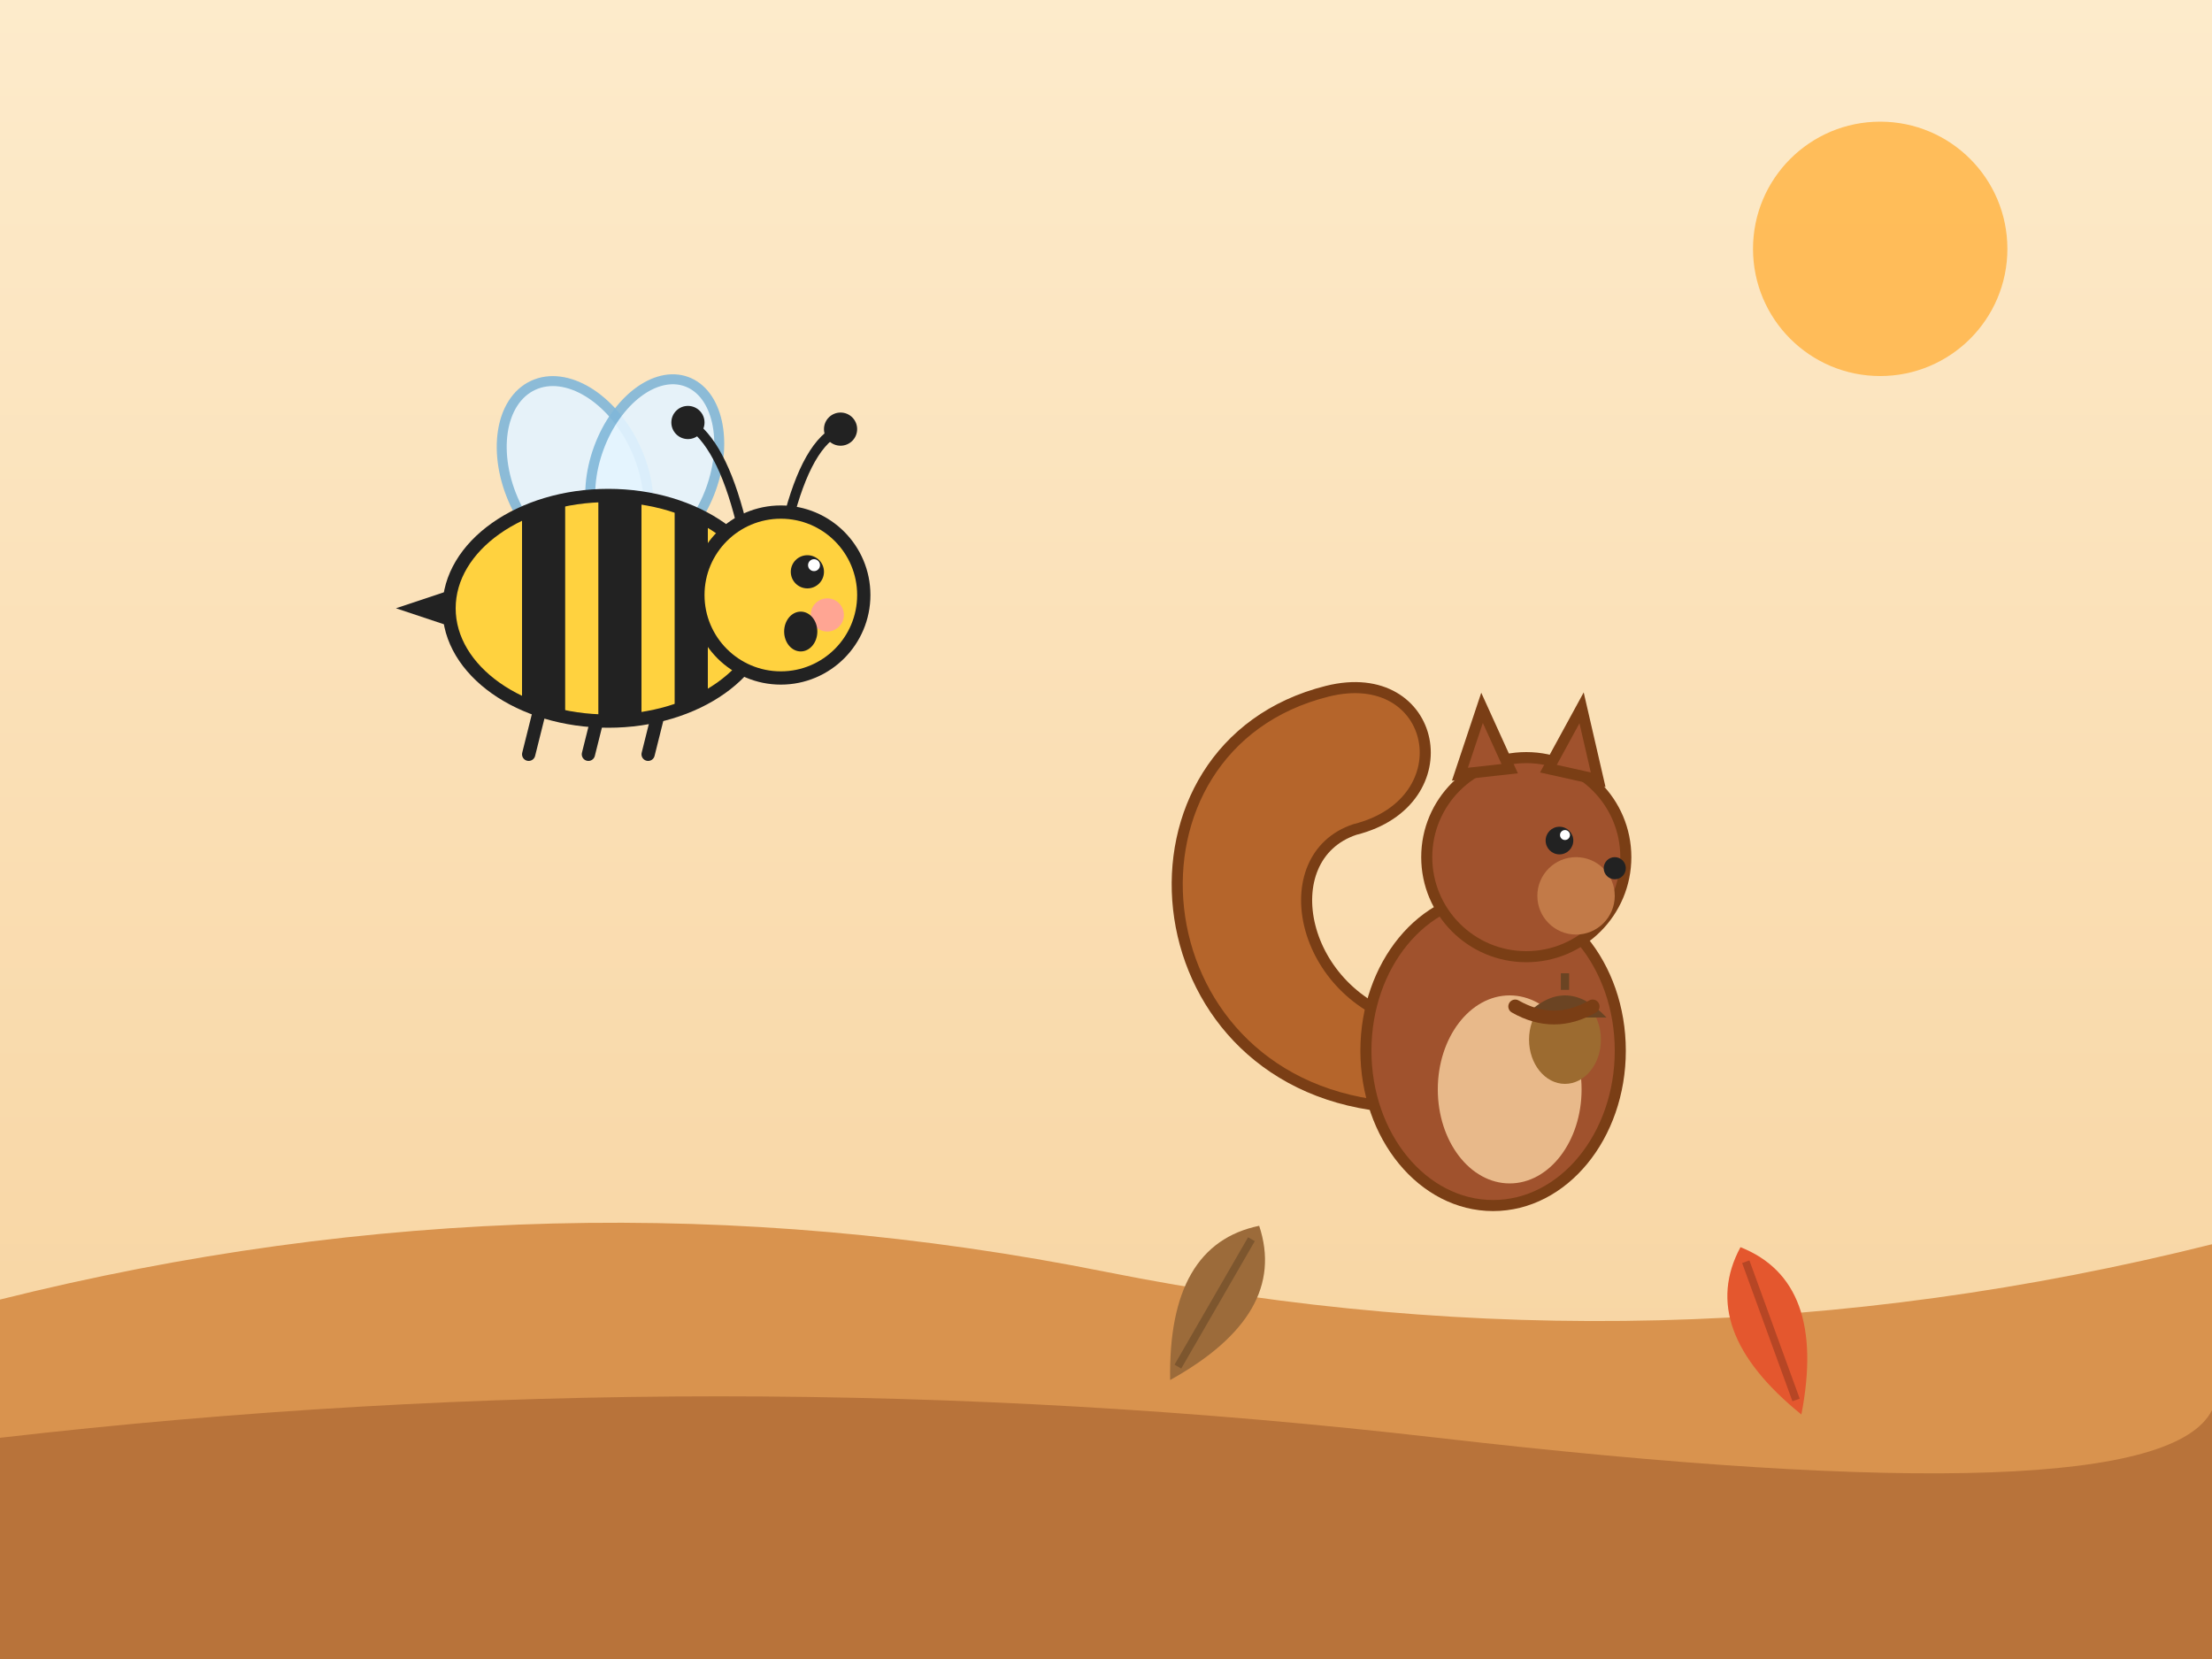
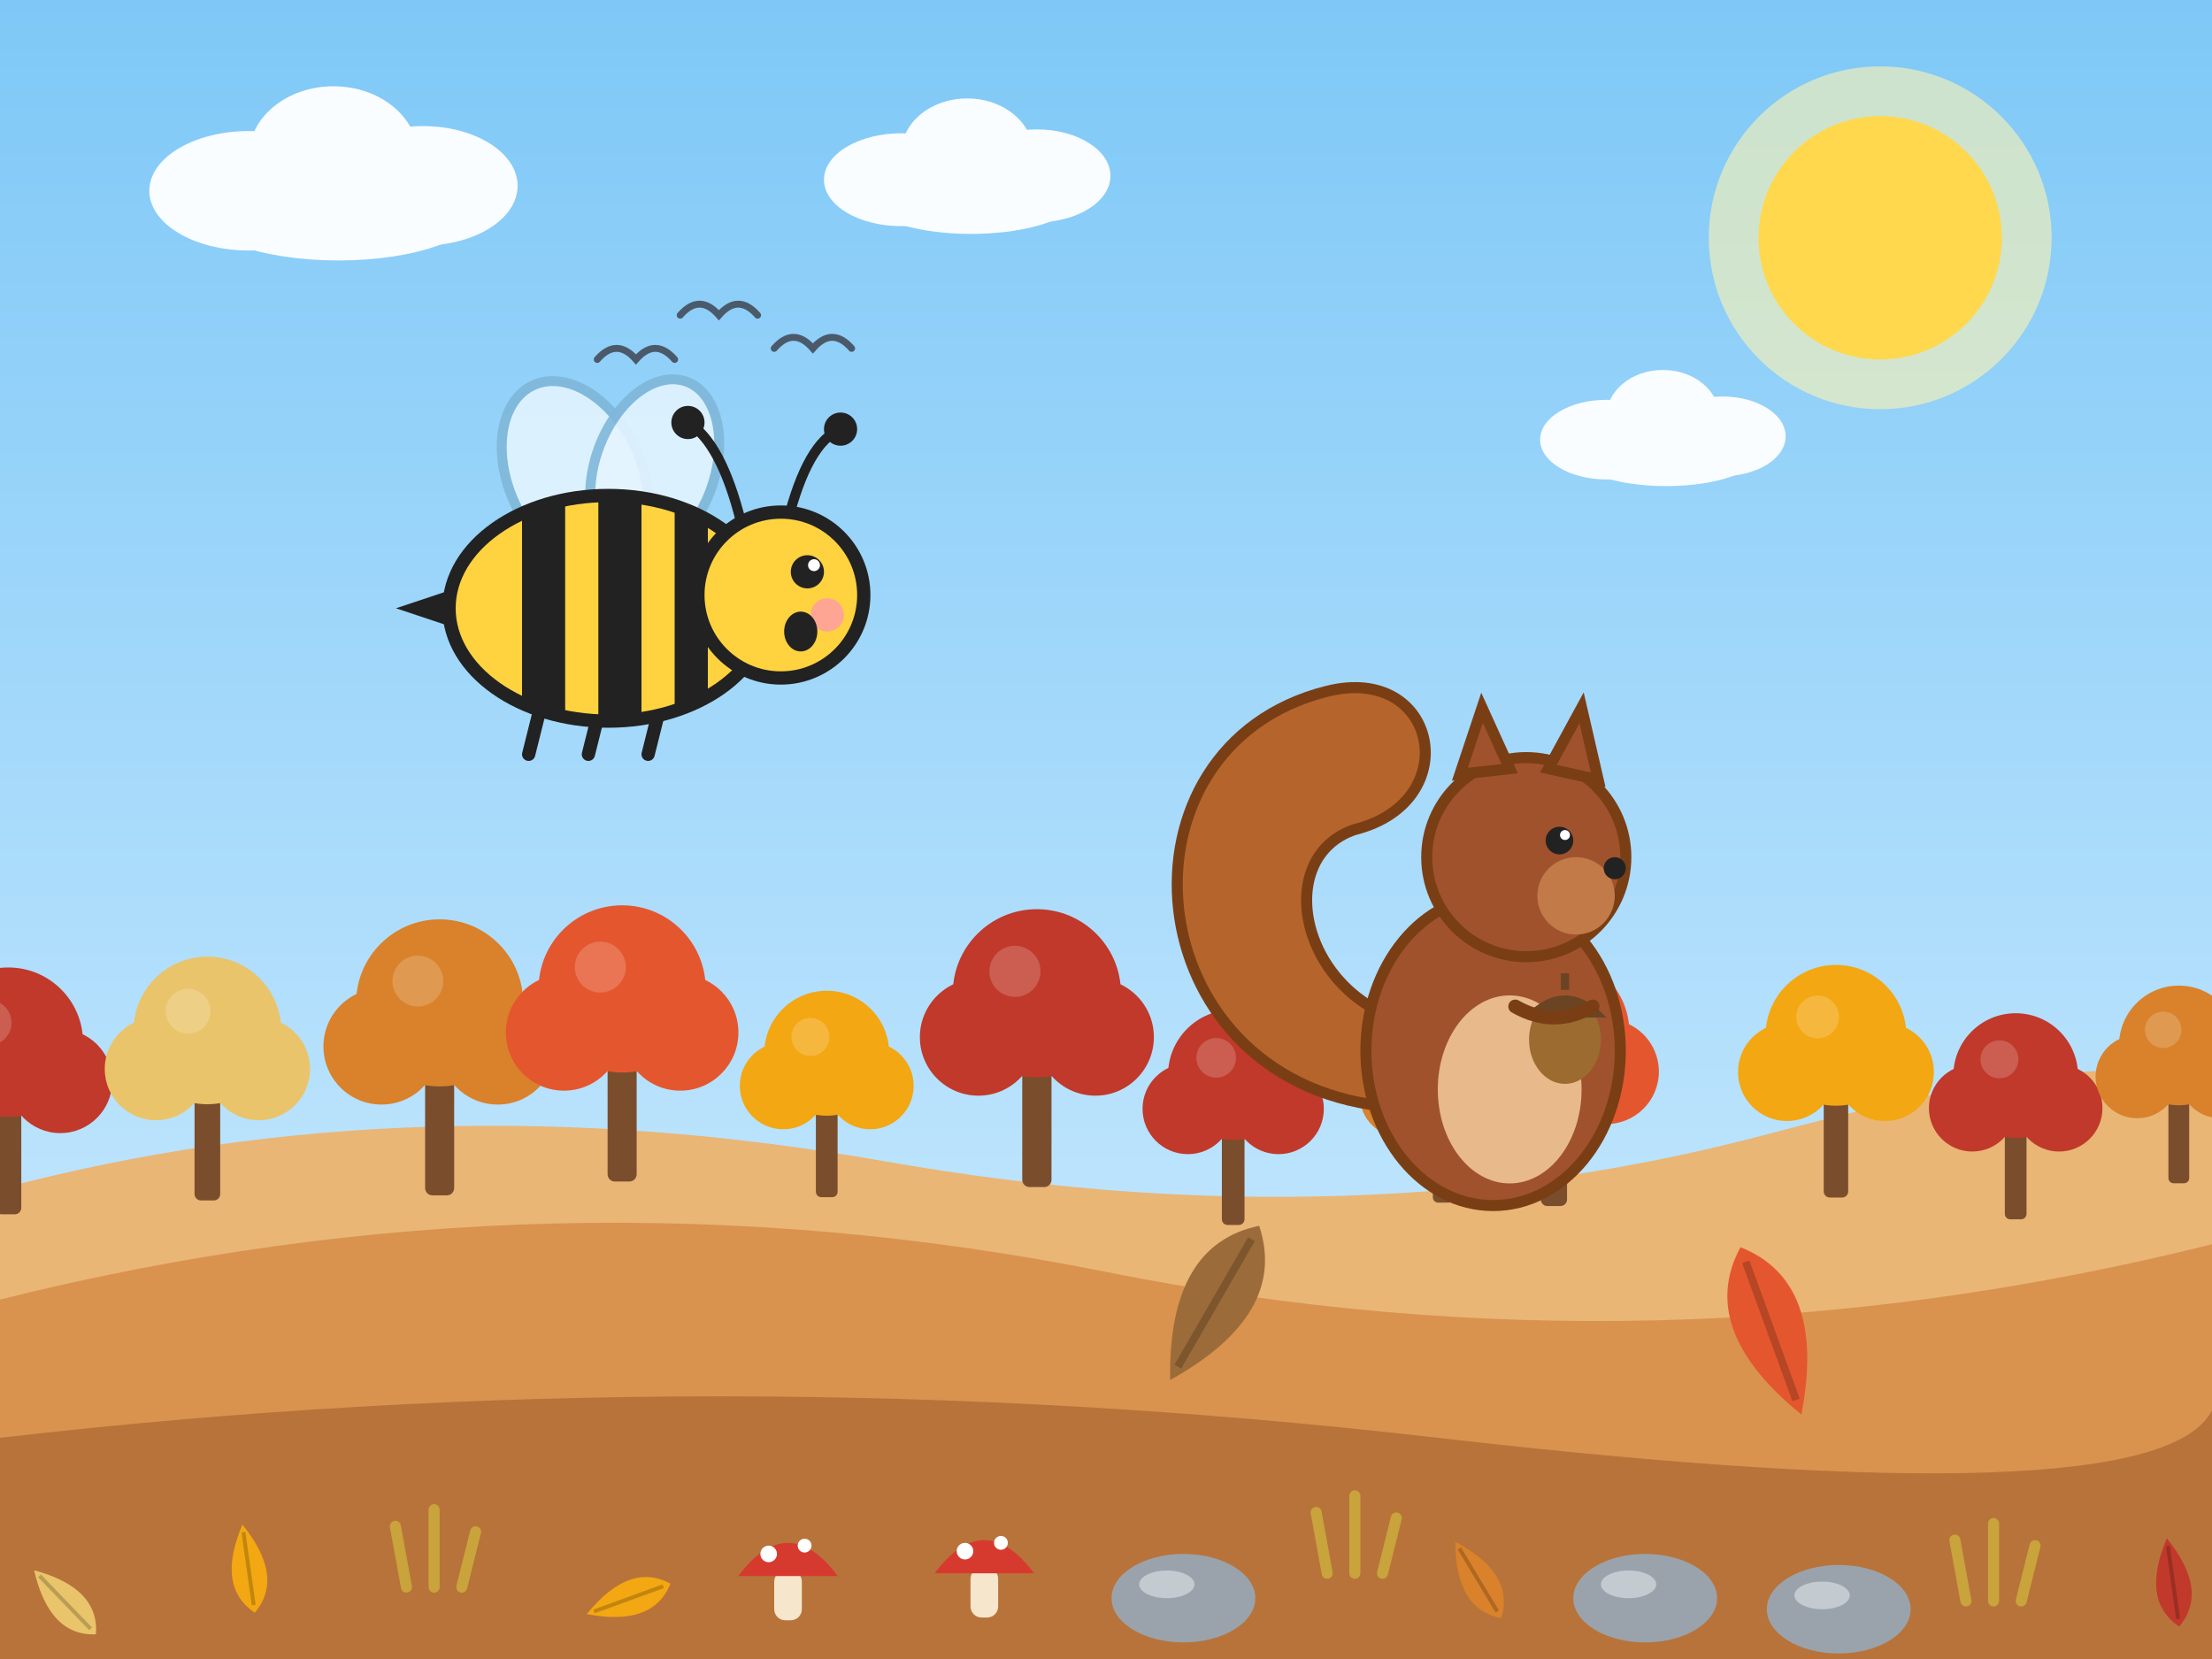
<svg xmlns="http://www.w3.org/2000/svg" viewBox="0 0 800 600">
  <defs>
    <linearGradient id="sky" x1="0" y1="0" x2="0" y2="1">
-       <stop offset="0" stop-color="#FDEBCB" />
-       <stop offset="1" stop-color="#F7D19B" />
+       <stop offset="0" stop-color="#7EC8F7" />
+       <stop offset="1" stop-color="#D4EEFF" />
    </linearGradient>
  </defs>
  <rect width="800" height="600" fill="url(#sky)" />
-   <circle cx="680" cy="90" r="46" fill="#FFB547" opacity=".85" />
+   <circle cx="680" cy="86" r="62" fill="#FFF3B0" opacity=".6" />
+   <circle cx="680" cy="86" r="44" fill="#FFD84D" />
+   <g transform="translate(90 69) scale(0.9)" fill="#fff" opacity=".95">
+     <ellipse cx="0" cy="0" rx="40" ry="24" />
+     <ellipse cx="34" cy="-14" rx="34" ry="28" />
+     <ellipse cx="70" cy="-2" rx="38" ry="24" />
+     <ellipse cx="36" cy="8" rx="56" ry="20" />
+   </g>
+   <g transform="translate(326 65) scale(0.7)" fill="#fff" opacity=".95">
+     <ellipse cx="0" cy="0" rx="40" ry="24" />
+     <ellipse cx="34" cy="-14" rx="34" ry="28" />
+     <ellipse cx="70" cy="-2" rx="38" ry="24" />
+     <ellipse cx="36" cy="8" rx="56" ry="20" />
+   </g>
+   <g transform="translate(581 159) scale(0.6)" fill="#fff" opacity=".95">
+     <ellipse cx="0" cy="0" rx="40" ry="24" />
+     <ellipse cx="34" cy="-14" rx="34" ry="28" />
+     <ellipse cx="70" cy="-2" rx="38" ry="24" />
+     <ellipse cx="36" cy="8" rx="56" ry="20" />
+   </g>
+   <path d="M246 114 q7 -8 14 0 q7 -8 14 0" fill="none" stroke="#4A5A6A" stroke-width="2.5" stroke-linecap="round" />
+   <path d="M280 126 q7 -8 14 0 q7 -8 14 0" fill="none" stroke="#4A5A6A" stroke-width="2.5" stroke-linecap="round" />
+   <path d="M216 130 q7 -8 14 0 q7 -8 14 0" fill="none" stroke="#4A5A6A" stroke-width="2.5" stroke-linecap="round" />
+   <path d="M0 430 Q150 390 320 420 T640 410 T800 400 V600 H0Z" fill="#E9B676" />
+   <g transform="translate(3 438) scale(0.5873505)">
+     <rect x="-8" y="-72" width="16" height="74" rx="4" fill="#7A4E2D" />
+     <circle cx="0" cy="-104" r="46" fill="#C0392B" />
+     <circle cx="-32" cy="-80" r="32" fill="#C0392B" />
+     <circle cx="32" cy="-80" r="32" fill="#C0392B" />
+     <circle cx="-12" cy="-116" r="14" fill="#fff" opacity=".18" />
+   </g>
+   <g transform="translate(75 433) scale(0.5800848)">
+     <rect x="-8" y="-72" width="16" height="74" rx="4" fill="#7A4E2D" />
+     <circle cx="0" cy="-104" r="46" fill="#E9C46A" />
+     <circle cx="-32" cy="-80" r="32" fill="#E9C46A" />
+     <circle cx="32" cy="-80" r="32" fill="#E9C46A" />
+     <circle cx="-12" cy="-116" r="14" fill="#fff" opacity=".18" />
+   </g>
+   <g transform="translate(159 431) scale(0.6567179)">
+     <rect x="-8" y="-72" width="16" height="74" rx="4" fill="#7A4E2D" />
+     <circle cx="0" cy="-104" r="46" fill="#D9822B" />
+     <circle cx="-32" cy="-80" r="32" fill="#D9822B" />
+     <circle cx="32" cy="-80" r="32" fill="#D9822B" />
+     <circle cx="-12" cy="-116" r="14" fill="#fff" opacity=".18" />
+   </g>
+   <g transform="translate(225 426) scale(0.65723)">
+     <rect x="-8" y="-72" width="16" height="74" rx="4" fill="#7A4E2D" />
+     <circle cx="0" cy="-104" r="46" fill="#E4572E" />
+     <circle cx="-32" cy="-80" r="32" fill="#E4572E" />
+     <circle cx="32" cy="-80" r="32" fill="#E4572E" />
+     <circle cx="-12" cy="-116" r="14" fill="#fff" opacity=".18" />
+   </g>
+   <g transform="translate(299 432) scale(0.4912046)">
+     <rect x="-8" y="-72" width="16" height="74" rx="4" fill="#7A4E2D" />
+     <circle cx="0" cy="-104" r="46" fill="#F3A712" />
+     <circle cx="-32" cy="-80" r="32" fill="#F3A712" />
+     <circle cx="32" cy="-80" r="32" fill="#F3A712" />
+     <circle cx="-12" cy="-116" r="14" fill="#fff" opacity=".18" />
+   </g>
+   <g transform="translate(375 428) scale(0.6611973)">
+     <rect x="-8" y="-72" width="16" height="74" rx="4" fill="#7A4E2D" />
+     <circle cx="0" cy="-104" r="46" fill="#C0392B" />
+     <circle cx="-32" cy="-80" r="32" fill="#C0392B" />
+     <circle cx="32" cy="-80" r="32" fill="#C0392B" />
+     <circle cx="-12" cy="-116" r="14" fill="#fff" opacity=".18" />
+   </g>
+   <g transform="translate(446 442) scale(0.5122184)">
+     <rect x="-8" y="-72" width="16" height="74" rx="4" fill="#7A4E2D" />
+     <circle cx="0" cy="-104" r="46" fill="#C0392B" />
+     <circle cx="-32" cy="-80" r="32" fill="#C0392B" />
+     <circle cx="32" cy="-80" r="32" fill="#C0392B" />
+     <circle cx="-12" cy="-116" r="14" fill="#fff" opacity=".18" />
+   </g>
+   <g transform="translate(522 434) scale(0.4723366)">
+     <rect x="-8" y="-72" width="16" height="74" rx="4" fill="#7A4E2D" />
+     <circle cx="0" cy="-104" r="46" fill="#D9822B" />
+     <circle cx="-32" cy="-80" r="32" fill="#D9822B" />
+     <circle cx="32" cy="-80" r="32" fill="#D9822B" />
+     <circle cx="-12" cy="-116" r="14" fill="#fff" opacity=".18" />
+   </g>
+   <g transform="translate(562 435) scale(0.5930917)">
+     <rect x="-8" y="-72" width="16" height="74" rx="4" fill="#7A4E2D" />
+     <circle cx="0" cy="-104" r="46" fill="#E4572E" />
+     <circle cx="-32" cy="-80" r="32" fill="#E4572E" />
+     <circle cx="32" cy="-80" r="32" fill="#E4572E" />
+     <circle cx="-12" cy="-116" r="14" fill="#fff" opacity=".18" />
+   </g>
+   <g transform="translate(664 432) scale(0.5534865)">
+     <rect x="-8" y="-72" width="16" height="74" rx="4" fill="#7A4E2D" />
+     <circle cx="0" cy="-104" r="46" fill="#F3A712" />
+     <circle cx="-32" cy="-80" r="32" fill="#F3A712" />
+     <circle cx="32" cy="-80" r="32" fill="#F3A712" />
+     <circle cx="-12" cy="-116" r="14" fill="#fff" opacity=".18" />
+   </g>
+   <g transform="translate(729 440) scale(0.4903302)">
+     <rect x="-8" y="-72" width="16" height="74" rx="4" fill="#7A4E2D" />
+     <circle cx="0" cy="-104" r="46" fill="#C0392B" />
+     <circle cx="-32" cy="-80" r="32" fill="#C0392B" />
+     <circle cx="32" cy="-80" r="32" fill="#C0392B" />
+     <circle cx="-12" cy="-116" r="14" fill="#fff" opacity=".18" />
+   </g>
+   <g transform="translate(788 427) scale(0.4702689)">
+     <rect x="-8" y="-72" width="16" height="74" rx="4" fill="#7A4E2D" />
+     <circle cx="0" cy="-104" r="46" fill="#D9822B" />
+     <circle cx="-32" cy="-80" r="32" fill="#D9822B" />
+     <circle cx="32" cy="-80" r="32" fill="#D9822B" />
+     <circle cx="-12" cy="-116" r="14" fill="#fff" opacity=".18" />
+   </g>
  <path d="M0 470 Q200 420 400 460 T800 450 V600 H0Z" fill="#D9934E" />
  <path d="M0 520 Q260 490 520 520 T800 510 V600 H0Z" fill="#B8733A" />
+   <g transform="translate(24 580) rotate(136) scale(0.7)">
+     <path d="M0 -22 Q18 -6 0 24 Q-18 -6 0 -22Z" fill="#E9C46A" />
+     <path d="M0 -18 V20" stroke="#00000033" stroke-width="2" />
+   </g>
+   <g transform="translate(90 568) rotate(172) scale(0.7)">
+     <path d="M0 -22 Q18 -6 0 24 Q-18 -6 0 -22Z" fill="#F3A712" />
+     <path d="M0 -18 V20" stroke="#00000033" stroke-width="2" />
+   </g>
+   <path d="M147 574 L143 552 M157 574 L157 546 M167 574 L172 554" stroke="#C9A33B" stroke-width="4" stroke-linecap="round" />
+   <g transform="translate(228 578) rotate(70) scale(0.7)">
+     <path d="M0 -22 Q18 -6 0 24 Q-18 -6 0 -22Z" fill="#F3A712" />
+     <path d="M0 -18 V20" stroke="#00000033" stroke-width="2" />
+   </g>
+   <g transform="translate(285 586)">
+     <rect x="-5" y="-18" width="10" height="18" rx="4" fill="#F5E6CC" />
+     <path d="M-18 -16 Q0 -40 18 -16Z" fill="#D63A2F" />
+     <circle cx="-7" cy="-24" r="3" fill="#fff" />
+     <circle cx="6" cy="-27" r="2.5" fill="#fff" />
+   </g>
+   <g transform="translate(356 585)">
+     <rect x="-5" y="-18" width="10" height="18" rx="4" fill="#F5E6CC" />
+     <path d="M-18 -16 Q0 -40 18 -16Z" fill="#D63A2F" />
+     <circle cx="-7" cy="-24" r="3" fill="#fff" />
+     <circle cx="6" cy="-27" r="2.5" fill="#fff" />
+   </g>
+   <g transform="translate(428 578) scale(1.0)">
+     <ellipse cx="0" cy="0" rx="26" ry="16" fill="#9AA3AB" />
+     <ellipse cx="-6" cy="-5" rx="10" ry="5" fill="#C3CAD0" />
+   </g>
+   <path d="M480 569 L476 547 M490 569 L490 541 M500 569 L505 549" stroke="#C9A33B" stroke-width="4" stroke-linecap="round" />
+   <g transform="translate(535 572) rotate(149) scale(0.7)">
+     <path d="M0 -22 Q18 -6 0 24 Q-18 -6 0 -22Z" fill="#D9822B" />
+     <path d="M0 -18 V20" stroke="#00000033" stroke-width="2" />
+   </g>
+   <g transform="translate(595 578) scale(1.0)">
+     <ellipse cx="0" cy="0" rx="26" ry="16" fill="#9AA3AB" />
+     <ellipse cx="-6" cy="-5" rx="10" ry="5" fill="#C3CAD0" />
+   </g>
+   <g transform="translate(665 582) scale(1.0)">
+     <ellipse cx="0" cy="0" rx="26" ry="16" fill="#9AA3AB" />
+     <ellipse cx="-6" cy="-5" rx="10" ry="5" fill="#C3CAD0" />
+   </g>
+   <path d="M711 579 L707 557 M721 579 L721 551 M731 579 L736 559" stroke="#C9A33B" stroke-width="4" stroke-linecap="round" />
+   <g transform="translate(786 573) rotate(172) scale(0.7)">
+     <path d="M0 -22 Q18 -6 0 24 Q-18 -6 0 -22Z" fill="#C0392B" />
+     <path d="M0 -18 V20" stroke="#00000033" stroke-width="2" />
+   </g>
  <g transform="translate(540 360)">
    <path d="M-40 40 C-130 30 -140 -90 -60 -110 C-20 -120 -10 -70 -50 -60 C-80 -50 -70 0 -30 10Z" fill="#B5652B" stroke="#7A3E15" stroke-width="4" />
    <ellipse cx="0" cy="20" rx="46" ry="56" fill="#A0522D" stroke="#7A3E15" stroke-width="4" />
    <ellipse cx="6" cy="34" rx="26" ry="34" fill="#E8B98A" />
    <circle cx="12" cy="-50" r="36" fill="#A0522D" stroke="#7A3E15" stroke-width="4" />
    <polygon points="-12,-80 -4,-104 6,-82" fill="#A0522D" stroke="#7A3E15" stroke-width="4" />
    <polygon points="20,-82 32,-104 38,-78" fill="#A0522D" stroke="#7A3E15" stroke-width="4" />
    <circle cx="24" cy="-56" r="5" fill="#222" />
    <circle cx="26" cy="-58" r="1.8" fill="#fff" />
    <circle cx="30" cy="-36" r="14" fill="#C27A48" />
    <circle cx="44" cy="-46" r="4" fill="#222" />
    <g transform="translate(26 8)">
      <ellipse cx="0" cy="8" rx="13" ry="16" fill="#9C6B30" />
      <path d="M-15 0 Q0 -16 15 0Z" fill="#6B4423" />
      <path d="M0 -10 V-16" stroke="#6B4423" stroke-width="3" />
    </g>
    <path d="M8 4 Q22 12 36 4" fill="none" stroke="#7A3E15" stroke-width="5" stroke-linecap="round" />
  </g>
  <g transform="translate(220 220) scale(1.2 1.2)">
    <defs>
      <clipPath id="beebody4">
        <ellipse cx="0" cy="0" rx="48" ry="34" />
      </clipPath>
    </defs>
    <ellipse cx="-10" cy="-40" rx="20" ry="30" transform="rotate(-25 -10 -40)" fill="#E3F4FF" opacity=".9" stroke="#7FB7D9" stroke-width="3" />
    <ellipse cx="14" cy="-42" rx="18" ry="28" transform="rotate(20 14 -42)" fill="#E3F4FF" opacity=".9" stroke="#7FB7D9" stroke-width="3" />
    <path d="M-20 28 L-24 44" stroke="#222" stroke-width="4" stroke-linecap="round" />
    <path d="M-2 28 L-6 44" stroke="#222" stroke-width="4" stroke-linecap="round" />
    <path d="M16 28 L12 44" stroke="#222" stroke-width="4" stroke-linecap="round" />
    <polygon points="-46,-6 -64,0 -46,6" fill="#222" />
    <ellipse cx="0" cy="0" rx="48" ry="34" fill="#FFD23F" />
    <g clip-path="url(#beebody4)">
      <rect x="-26" y="-40" width="13" height="80" fill="#222" />
      <rect x="-3" y="-40" width="13" height="80" fill="#222" />
      <rect x="20" y="-40" width="10" height="80" fill="#222" />
    </g>
    <ellipse cx="0" cy="0" rx="48" ry="34" fill="none" stroke="#222" stroke-width="4" />
    <path d="M40 -26 Q34 -50 24 -56" fill="none" stroke="#222" stroke-width="3" />
    <circle cx="24" cy="-56" r="5" fill="#222" />
    <path d="M54 -26 Q60 -50 70 -54" fill="none" stroke="#222" stroke-width="3" />
    <circle cx="70" cy="-54" r="5" fill="#222" />
    <circle cx="52" cy="-4" r="25" fill="#FFD23F" stroke="#222" stroke-width="4" />
    <circle cx="60" cy="-11" r="5" fill="#222" />
    <circle cx="62" cy="-13" r="1.8" fill="#fff" />
    <circle cx="66" cy="2" r="5" fill="#FF9AA8" opacity=".8" />
    <ellipse cx="58" cy="7" rx="5" ry="6" fill="#222" />
  </g>
  <g transform="translate(440 470) rotate(30) scale(1.4)">
    <path d="M0 -22 Q18 -6 0 24 Q-18 -6 0 -22Z" fill="#9C6B3A" />
    <path d="M0 -18 V20" stroke="#00000033" stroke-width="2" />
  </g>
  <g transform="translate(640 480) rotate(-20) scale(1.4)">
    <path d="M0 -22 Q18 -6 0 24 Q-18 -6 0 -22Z" fill="#E4572E" />
    <path d="M0 -18 V20" stroke="#00000033" stroke-width="2" />
  </g>
</svg>
